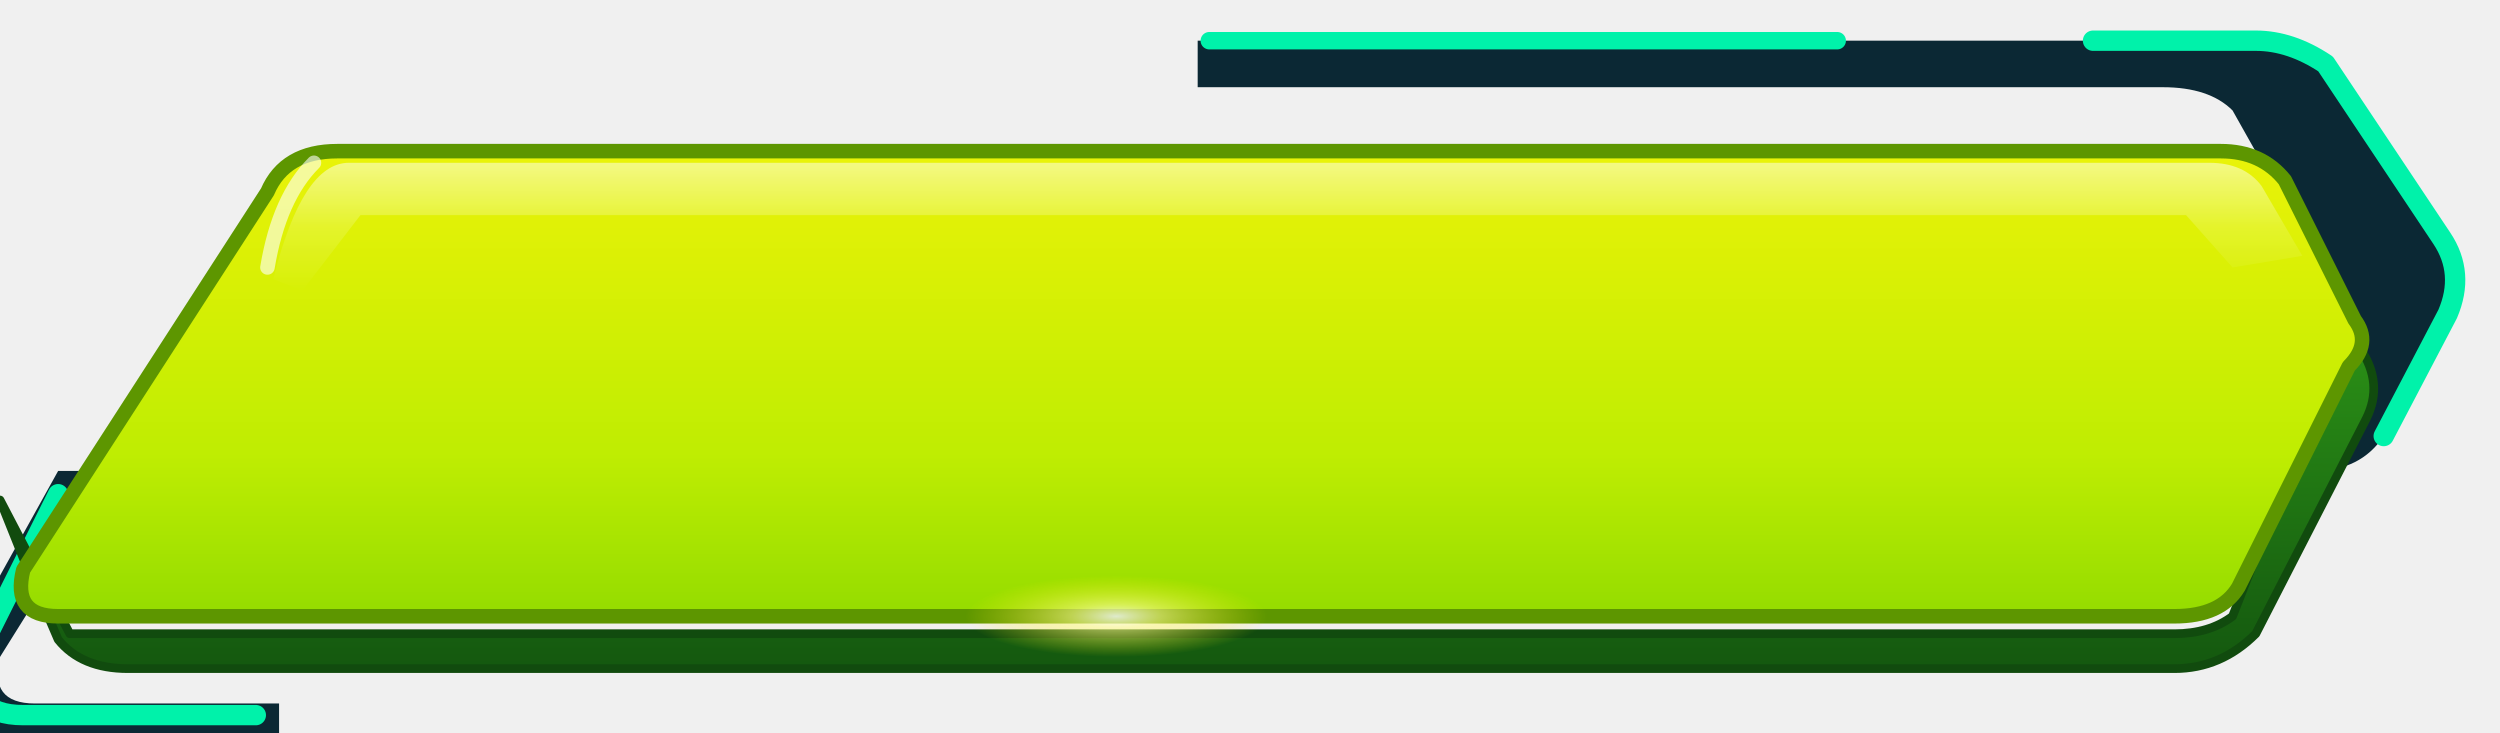
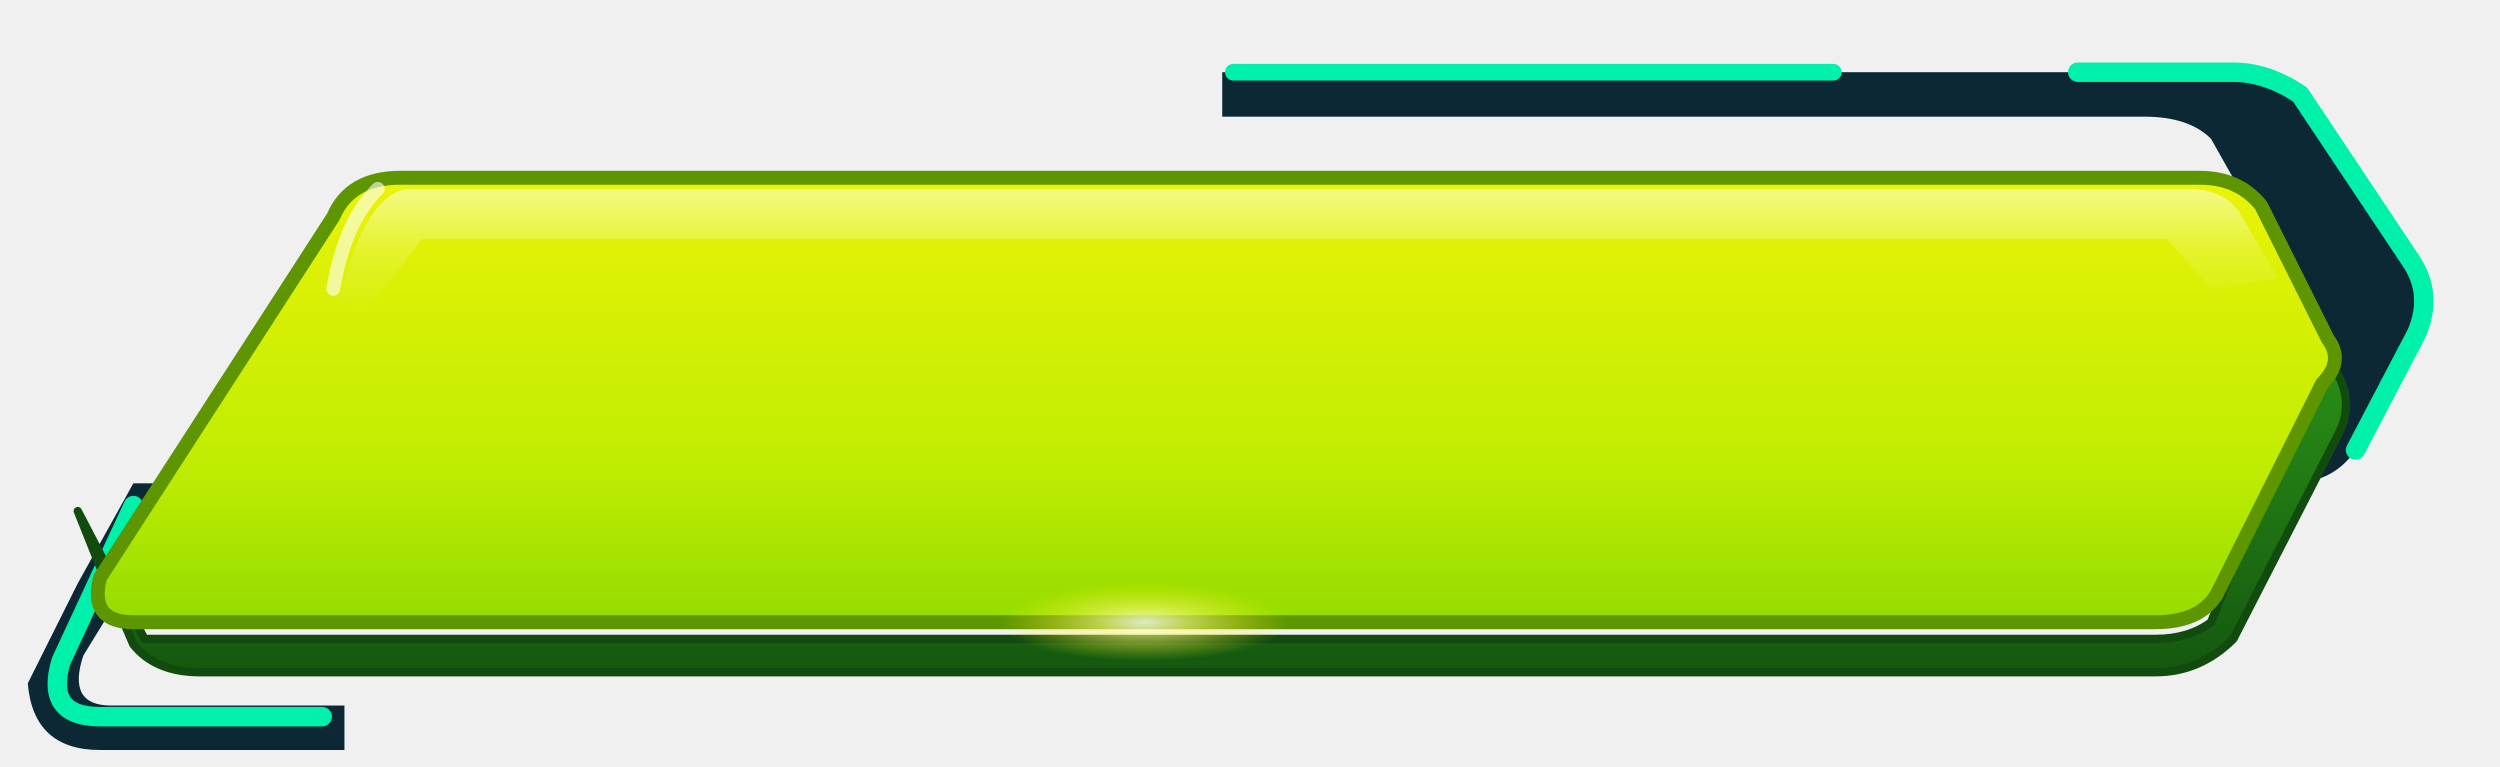
- <svg xmlns="http://www.w3.org/2000/svg" width="430" height="126" viewBox="14 16 430 126">
+ <svg xmlns="http://www.w3.org/2000/svg" width="450" height="138" viewBox="0 10 450 138">
  <defs>
    <linearGradient id="main_face_grad_pressed" x1="0%" y1="0%" x2="0%" y2="100%">
      <stop offset="0%" stop-color="#eaf308" />
      <stop offset="25%" stop-color="#daf005" />
      <stop offset="65%" stop-color="#bfed02" />
      <stop offset="100%" stop-color="#94dc00" />
    </linearGradient>
    <linearGradient id="base_3d_grad_pressed" x1="0%" y1="0%" x2="0%" y2="100%">
      <stop offset="0%" stop-color="#2a8e16" />
      <stop offset="100%" stop-color="#14580f" />
    </linearGradient>
    <linearGradient id="top_gloss_grad_pressed" x1="0%" y1="0%" x2="0%" y2="100%">
      <stop offset="0%" stop-color="#ffffff" stop-opacity="0.5" />
      <stop offset="50%" stop-color="#ffffff" stop-opacity="0.15" />
      <stop offset="100%" stop-color="#ffffff" stop-opacity="0.0" />
    </linearGradient>
    <radialGradient id="center_glint_pressed" cx="50%" cy="50%" r="50%">
      <stop offset="0%" stop-color="#ffffff" stop-opacity="0.8" />
      <stop offset="30%" stop-color="#fffb88" stop-opacity="0.6" />
      <stop offset="100%" stop-color="#ffea00" stop-opacity="0.0" />
    </radialGradient>
  </defs>
  <path d="M 220 23 L 402 23 Q 408 23 414 27 L 434 57 Q 438 63 435 70 L 424 91 Q 420 97 412 97 L 402 97 L 416 75 Q 418 71 416 67 L 398 35 Q 394 31 386 31 L 220 31 Z" fill="#0b2834" />
  <line x1="222" y1="23" x2="330" y2="23" stroke="#00f2aa" stroke-width="3" stroke-linecap="round" />
  <path d="M 374 23 L 402 23 Q 408 23 414 27 L 434 57 Q 438 63 435 70 L 424 91" fill="none" stroke="#00f2aa" stroke-width="3.5" stroke-linecap="round" stroke-linejoin="round" />
-   <path d="M 24 97 L 34 97 L 14 129 Q 12 137 20 137 L 62 137 L 62 145 L 18 145 Q 6 145 5 133 L 14 115 Z" fill="#0b2834" />
-   <path d="M 24 101 L 10 129 Q 8 139 18 139 L 58 139" fill="none" stroke="#00f2aa" stroke-width="3.5" stroke-linecap="round" stroke-linejoin="round" />
+   <path d="M 24 97 L 34 97 L 15 128 Q 12 137 20 137 L 62 137 L 62 145 L 18 145 Q 6 145 5 133 L 14 115 Z" fill="#0b2834" />
+   <path d="M 24 101 L 11 129 Q 8 139 18 139 L 58 139" fill="none" stroke="#00f2aa" stroke-width="3.5" stroke-linecap="round" stroke-linejoin="round" />
  <path d="M 18 112 L 24 126 Q 28 131 36 131 L 388 131 Q 396 131 402 125 L 421 88 Q 424 82 420 76 L 416 76 L 398 122 Q 394 125 388 125 L 26 125 L 14 102 Z" fill="url(#base_3d_grad_pressed)" stroke="#114b0e" stroke-width="1.5" stroke-linejoin="round" />
  <path d="M 72 42             L 396 42             Q 403 42 407 47             L 419 71             Q 422 75 418 79             L 399 117             Q 396 122 388 122             L 24 122             Q 16 122 18 114             L 60 49             Q 63 42 72 42 Z" fill="url(#main_face_grad_pressed)" stroke="#5d9600" stroke-width="2.5" stroke-linejoin="round" />
  <path d="M 74 44             L 394 44             Q 400 44 403 48             L 410 60             L 398 62             L 390 53             L 76 53             L 66 66             L 61 64 Q 66 44 74 44 Z" fill="url(#top_gloss_grad_pressed)" />
  <path d="M 68 44 Q 62 50 60 62" fill="none" stroke="#ffffff" stroke-width="2.5" stroke-linecap="round" stroke-opacity="0.6" />
  <ellipse cx="206" cy="122" rx="26" ry="7" fill="url(#center_glint_pressed)" />
</svg>
